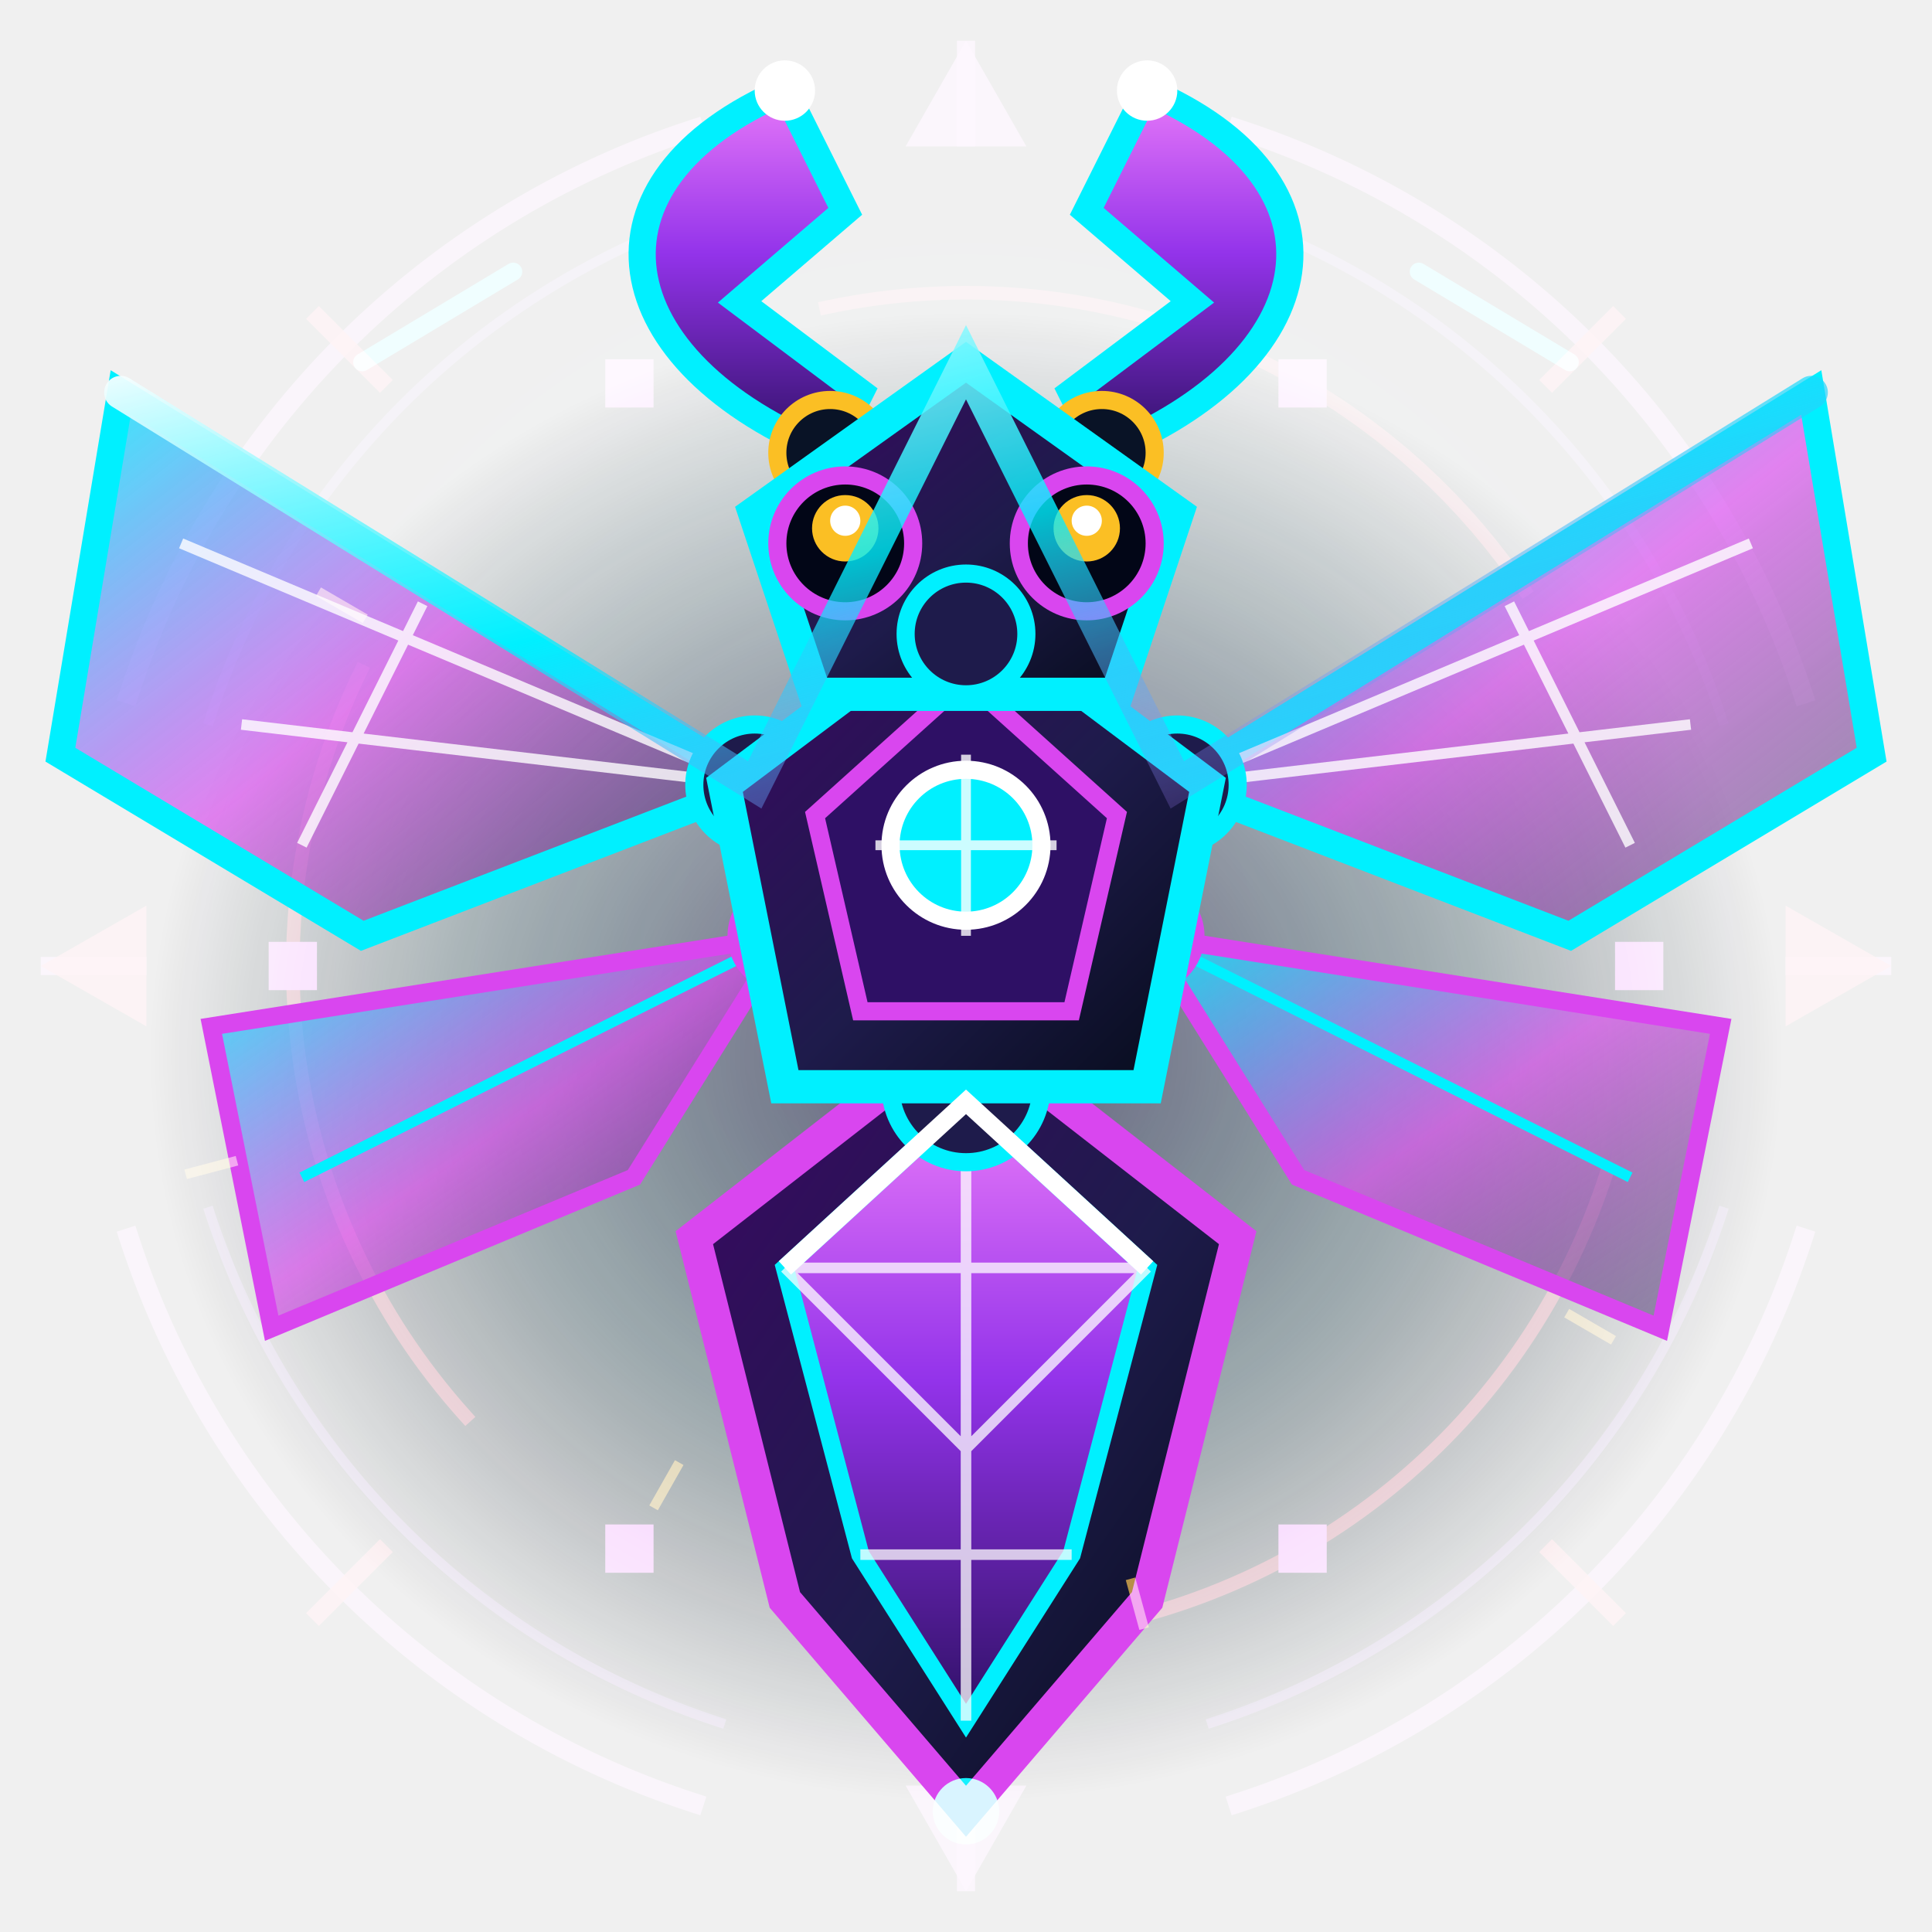
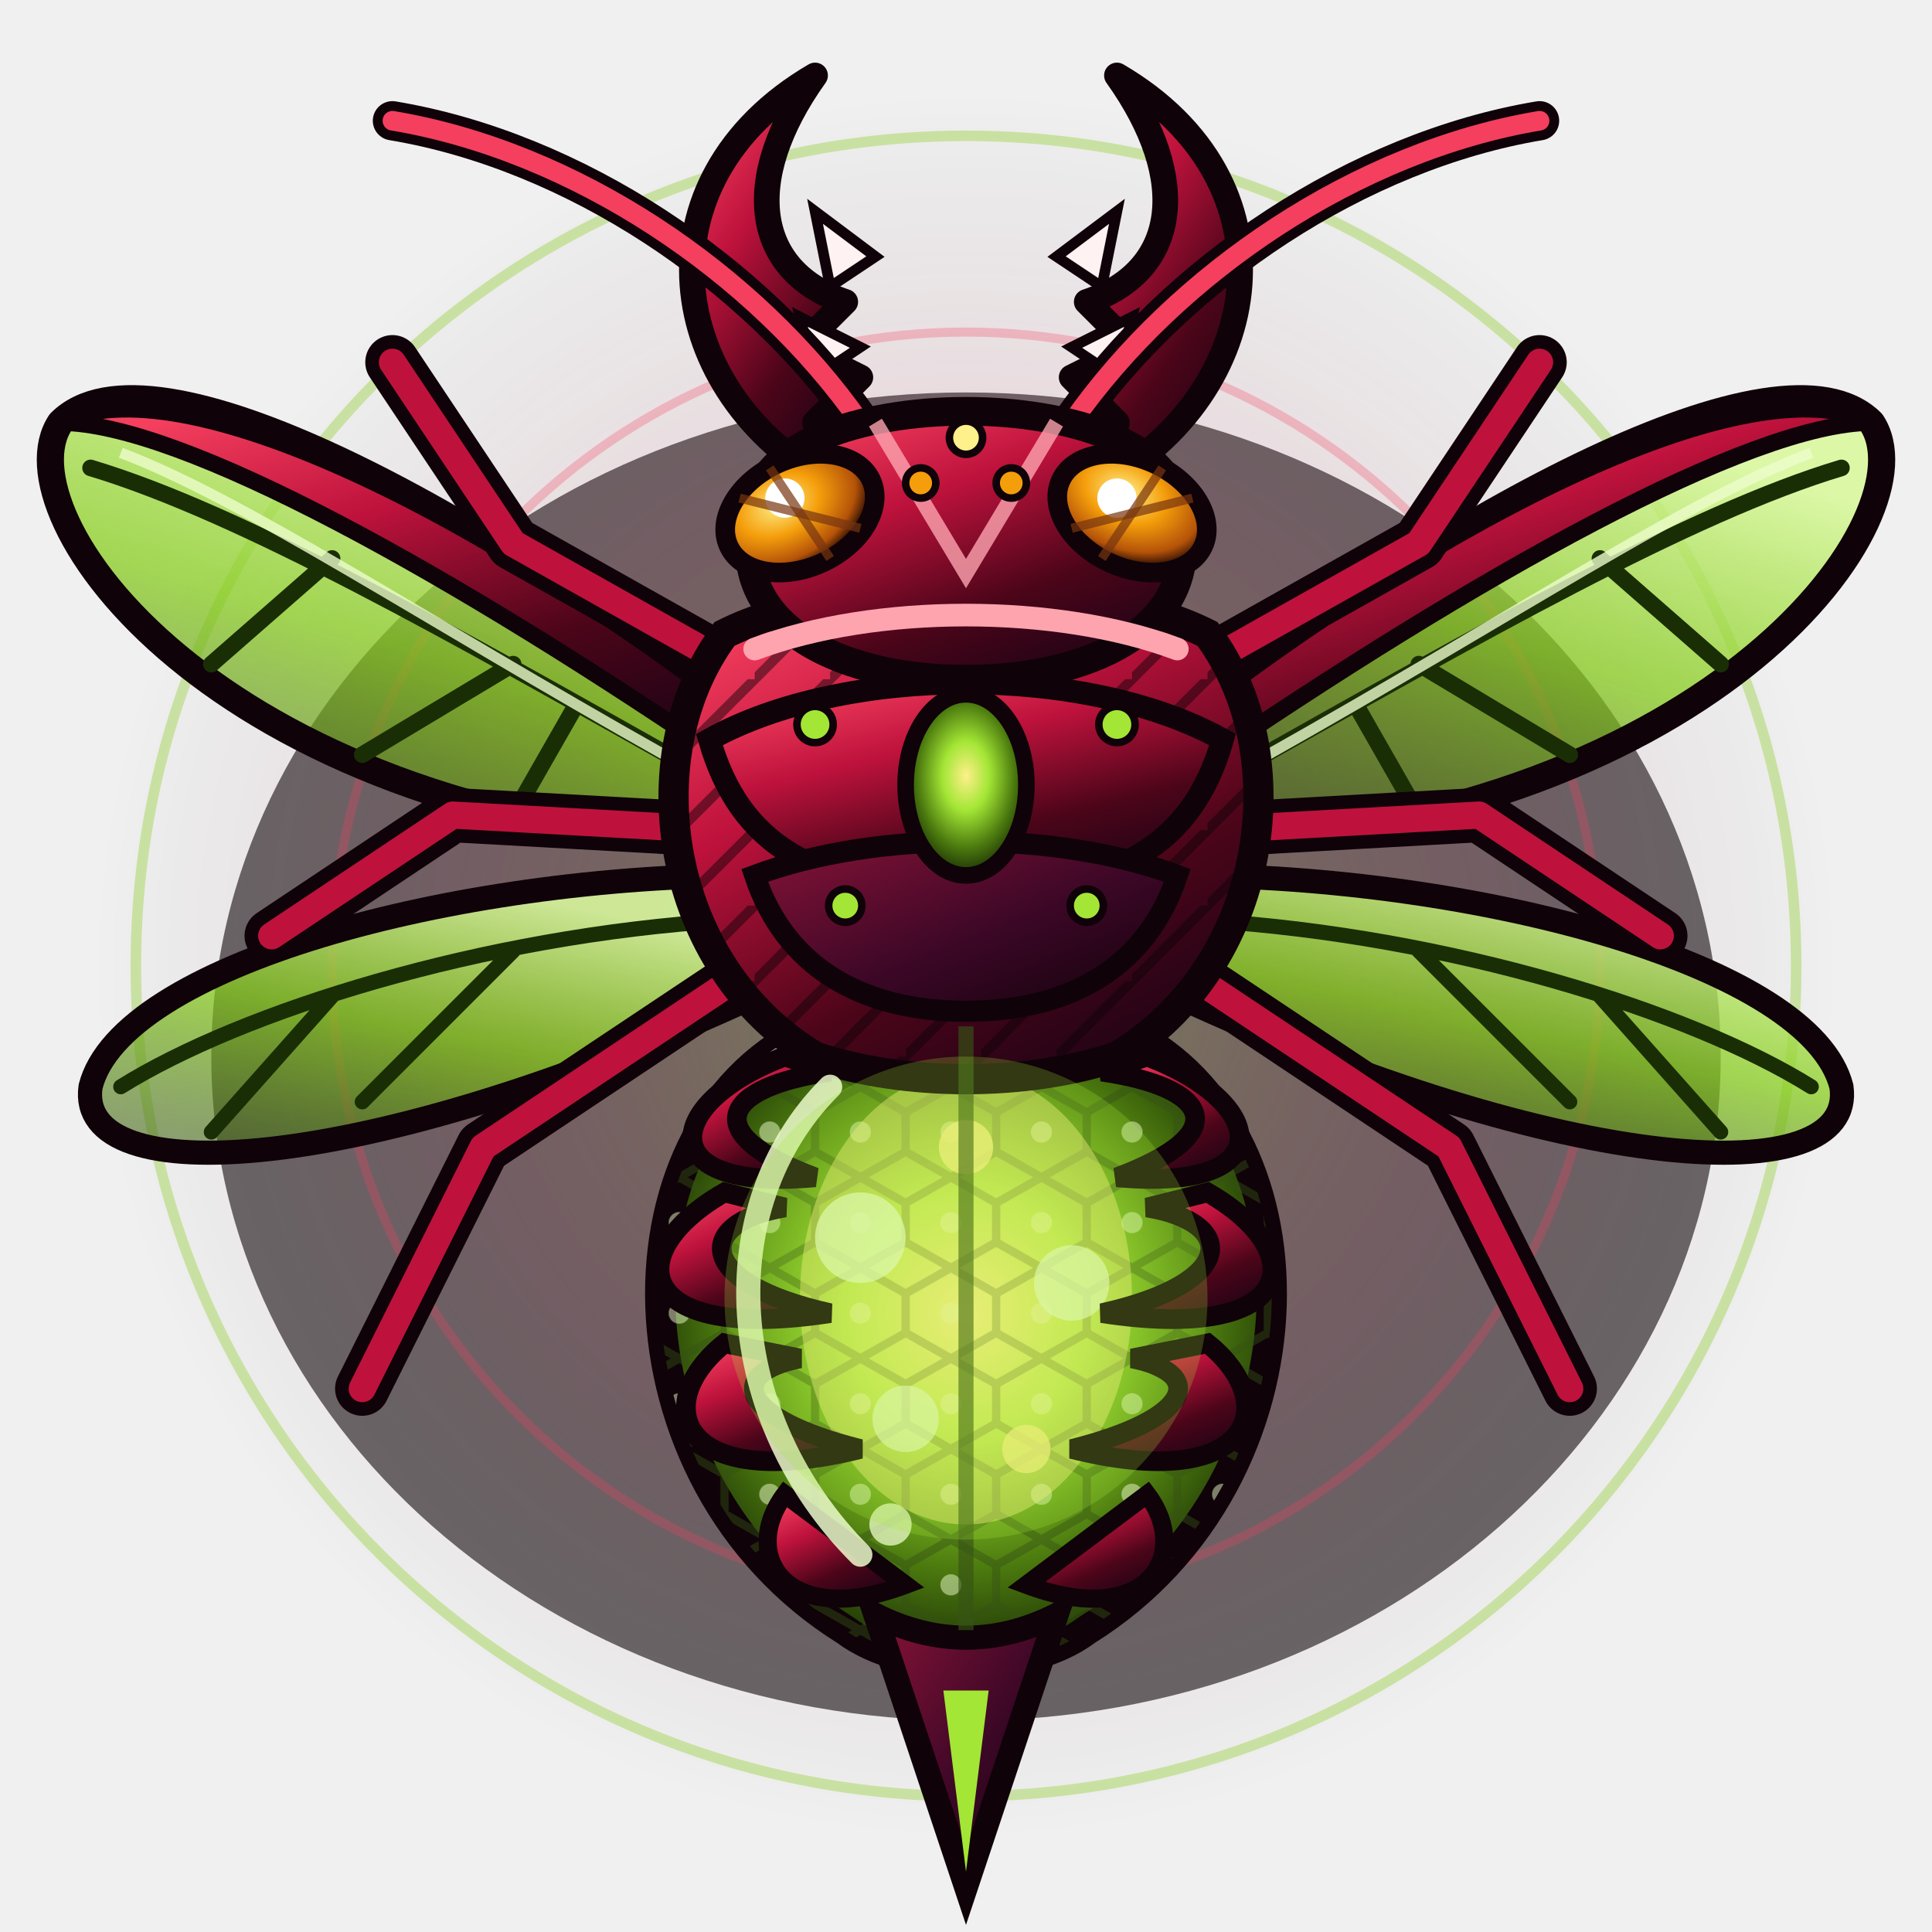
- <svg xmlns="http://www.w3.org/2000/svg" viewBox="0 0 128 128" fill="none" data-rig-id="enemy-swarm-rig" data-root-anchor="64,64" data-has-aura="true">
+ <svg xmlns="http://www.w3.org/2000/svg" viewBox="0 0 128 128" width="128" height="128">
  <defs>
-     <radialGradient id="es-cast-shadow" cx="50%" cy="50%" r="50%">
-       <stop offset="0%" stop-color="#020617" stop-opacity="0.72" />
-       <stop offset="60%" stop-color="#030712" stop-opacity="0.32" />
-       <stop offset="100%" stop-color="#030712" stop-opacity="0" />
+     <linearGradient id="esw-chitin" x1="20%" y1="0%" x2="80%" y2="100%">
+       <stop offset="0%" stop-color="#f43f5e" />
+       <stop offset="32%" stop-color="#be123c" />
+       <stop offset="68%" stop-color="#4c0519" />
+       <stop offset="100%" stop-color="#1a0315" />
+     </linearGradient>
+     <linearGradient id="esw-chitin-dark" x1="0%" y1="0%" x2="100%" y2="100%">
+       <stop offset="0%" stop-color="#881337" />
+       <stop offset="55%" stop-color="#3b0726" />
+       <stop offset="100%" stop-color="#0f0208" />
+     </linearGradient>
+     <radialGradient id="esw-acid-sac" cx="50%" cy="45%" r="55%">
+       <stop offset="0%" stop-color="#fef08a" />
+       <stop offset="35%" stop-color="#a3e635" />
+       <stop offset="72%" stop-color="#4d7c0f" />
+       <stop offset="100%" stop-color="#1a2e05" />
    </radialGradient>
-     <radialGradient id="es-aura-field" cx="50%" cy="50%" r="50%">
-       <stop offset="0%" stop-color="#d946ef" stop-opacity="0.28" />
-       <stop offset="55%" stop-color="#00f0ff" stop-opacity="0.12" />
-       <stop offset="100%" stop-color="#030712" stop-opacity="0" />
+     <linearGradient id="esw-wing-membrane" x1="50%" y1="0%" x2="0%" y2="100%">
+       <stop offset="0%" stop-color="#d9f99d" stop-opacity="0.88" />
+       <stop offset="45%" stop-color="#84cc16" stop-opacity="0.72" />
+       <stop offset="100%" stop-color="#365314" stop-opacity="0.55" />
+     </linearGradient>
+     <radialGradient id="esw-amber-eye" cx="40%" cy="35%" r="60%">
+       <stop offset="0%" stop-color="#fef08a" />
+       <stop offset="45%" stop-color="#f59e0b" />
+       <stop offset="85%" stop-color="#b45309" />
+       <stop offset="100%" stop-color="#451a03" />
    </radialGradient>
-     <linearGradient id="es-chitin-dark" x1="0%" y1="0%" x2="100%" y2="100%">
-       <stop offset="0%" stop-color="#3b0764" />
-       <stop offset="55%" stop-color="#1e1b4b" />
-       <stop offset="100%" stop-color="#050b18" />
-     </linearGradient>
-     <linearGradient id="es-prism-wing" x1="0%" y1="0%" x2="100%" y2="100%">
-       <stop offset="0%" stop-color="#00f0ff" stop-opacity="0.82" />
-       <stop offset="50%" stop-color="#d946ef" stop-opacity="0.65" />
-       <stop offset="100%" stop-color="#1e1b4b" stop-opacity="0.45" />
-     </linearGradient>
-     <linearGradient id="es-abdomen-facet" x1="50%" y1="0%" x2="50%" y2="100%">
-       <stop offset="0%" stop-color="#e879f9" />
-       <stop offset="45%" stop-color="#9333ea" />
-       <stop offset="100%" stop-color="#2e1065" />
-     </linearGradient>
-     <linearGradient id="es-rim-light" x1="0%" y1="0%" x2="100%" y2="100%">
-       <stop offset="0%" stop-color="#ffffff" stop-opacity="0.95" />
-       <stop offset="45%" stop-color="#00f0ff" stop-opacity="0.8" />
-       <stop offset="100%" stop-color="#d946ef" stop-opacity="0" />
-     </linearGradient>
+     <radialGradient id="esw-aura" cx="50%" cy="50%" r="50%">
+       <stop offset="0%" stop-color="#a3e635" stop-opacity="0.28" />
+       <stop offset="60%" stop-color="#be123c" stop-opacity="0.1" />
+       <stop offset="100%" stop-color="#0f0208" stop-opacity="0" />
+     </radialGradient>
+     <pattern id="esw-manga-hatch" width="5" height="5" patternUnits="userSpaceOnUse">
+       <path d="M 0 5 L 5 0 M -1 1 L 1 -1" stroke="#0f0208" stroke-width="0.65" opacity="0.48" />
+     </pattern>
+     <pattern id="esw-bio-honeycomb" width="6" height="6" patternUnits="userSpaceOnUse">
+       <polygon points="3,0 6,1.7 6,4.3 3,6 0,4.3 0,1.7" fill="none" stroke="#365314" stroke-width="0.55" opacity="0.45" />
+       <circle cx="3" cy="3" r="0.7" fill="#ecfccb" opacity="0.5" />
+     </pattern>
  </defs>
-   <g id="part-shadow-cast" data-pivot="64,68" data-parent="root" data-z-index="1" data-blend="multiply" style="mix-blend-mode: multiply">
-     <ellipse cx="64" cy="70" rx="54" ry="50" fill="url(#es-cast-shadow)" />
+   <g id="part-shadow-cast" data-pivot="64 68" data-parent="root" data-z-index="1" data-blend="multiply">
+     <ellipse cx="64" cy="70" rx="50" ry="44" fill="#090106" opacity="0.58" />
  </g>
-   <g id="part-aura-ring-outer" data-pivot="64,64" data-parent="root" data-z-index="4" data-blend="screen" data-motion="spin-cw" style="mix-blend-mode: screen">
-     <circle cx="64" cy="64" r="62" fill="url(#es-aura-field)" />
-     <path fill="none" stroke="#e879f9" stroke-width="1.3" stroke-opacity="0.72" d="M119.45,82.02 A58.3,58.3 0 0,1 82.02,119.45 M45.98,119.45 A58.3,58.3 0 0,1 8.55,82.02 M8.55,45.98 A58.3,58.3 0 0,1 45.98,8.55 M82.02,8.55 A58.3,58.3 0 0,1 119.45,45.98" stroke-linecap="square" />
-     <path fill="none" stroke="#a855f7" stroke-width="0.65" stroke-opacity="0.52" d="M114.12,80.29 A52.7,52.7 0 0,1 80.29,114.12 M47.71,114.12 A52.7,52.7 0 0,1 13.88,80.29 M13.88,47.71 A52.7,52.7 0 0,1 47.71,13.88 M80.29,13.88 A52.7,52.7 0 0,1 114.12,47.71" stroke-linecap="square" />
-     <line x1="118.3" y1="64" x2="125.3" y2="64" stroke="#e879f9" stroke-width="1.2" stroke-opacity="0.82" />
-     <line x1="102.4" y1="102.4" x2="107.3" y2="107.3" stroke="#f43f5e" stroke-width="1.2" stroke-opacity="0.82" />
-     <line x1="64" y1="118.3" x2="64" y2="125.3" stroke="#e879f9" stroke-width="1.2" stroke-opacity="0.82" />
-     <line x1="25.6" y1="102.4" x2="20.7" y2="107.3" stroke="#f43f5e" stroke-width="1.2" stroke-opacity="0.82" />
-     <line x1="9.7" y1="64" x2="2.7" y2="64" stroke="#e879f9" stroke-width="1.2" stroke-opacity="0.82" />
-     <line x1="25.6" y1="25.6" x2="20.7" y2="20.7" stroke="#f43f5e" stroke-width="1.2" stroke-opacity="0.82" />
-     <line x1="64" y1="9.7" x2="64" y2="2.7" stroke="#e879f9" stroke-width="1.2" stroke-opacity="0.82" />
-     <line x1="102.4" y1="25.6" x2="107.3" y2="20.7" stroke="#f43f5e" stroke-width="1.2" stroke-opacity="0.82" />
-     <polygon points="64,2.7 68,9.7 60,9.7" fill="#e879f9" fill-opacity="0.82" />
-     <polygon points="64,125.3 68,118.3 60,118.3" fill="#e879f9" fill-opacity="0.82" />
-     <polygon points="2.7,64 9.7,68 9.7,60" fill="#f43f5e" fill-opacity="0.82" />
-     <polygon points="125.3,64 118.3,68 118.3,60" fill="#f43f5e" fill-opacity="0.82" />
+   <g id="part-aura-ring-outer" data-pivot="64 64" data-parent="root" data-z-index="4" data-blend="screen">
+     <circle cx="64" cy="64" r="58" fill="url(#esw-aura)" />
+     <circle cx="64" cy="64" r="55" fill="none" stroke="#84cc16" stroke-width="0.7" opacity="0.35" />
  </g>
-   <g id="part-aura-ring-inner" data-pivot="64,64" data-parent="root" data-z-index="5" data-blend="screen" data-motion="spin-ccw" style="mix-blend-mode: screen">
-     <path fill="none" stroke="#f43f5e" stroke-width="0.9" stroke-opacity="0.68" d="M106.42,77.78 A44.6,44.6 0 0,1 67.11,108.49 M30.86,93.84 A44.6,44.6 0 0,1 23.91,44.45 M54.73,20.37 A44.6,44.6 0 0,1 100.98,39.06" stroke-linecap="square" />
-     <rect x="107" y="62.4" width="3.2" height="3.2" fill="#e879f9" />
-     <rect x="84.7" y="101" width="3.2" height="3.2" fill="#e879f9" />
-     <rect x="40.1" y="101" width="3.2" height="3.2" fill="#e879f9" />
-     <rect x="17.8" y="62.4" width="3.2" height="3.2" fill="#e879f9" />
-     <rect x="40.1" y="23.8" width="3.2" height="3.2" fill="#e879f9" />
-     <rect x="84.7" y="23.8" width="3.2" height="3.2" fill="#e879f9" />
+   <g id="part-aura-ring-inner" data-pivot="64 64" data-parent="root" data-z-index="5" data-blend="screen">
+     <circle cx="64" cy="64" r="42" fill="none" stroke="#f43f5e" stroke-width="0.6" opacity="0.28" />
  </g>
-   <g id="part-wing-outer-L" data-pivot="50,52" data-parent="part-torso-thorax" data-z-index="15" data-blend="normal" data-motion="flap-fast-left">
-     <polygon points="50,52 8,26 4,50 24,62" fill="url(#es-prism-wing)" stroke="#00f0ff" stroke-width="1.8" stroke-linejoin="miter" stroke-miterlimit="3" />
-     <path d="M50 52 L12 36 M50 52 L16 48 M28 40 L20 56" stroke="#ffffff" stroke-width="0.7" stroke-opacity="0.8" />
-     <circle cx="50" cy="52" r="4" fill="#1e1b4b" stroke="#00f0ff" stroke-width="1.2" />
+   <g id="part-wing-outer-L" data-pivot="50 52" data-parent="part-torso-thorax" data-z-index="15" data-blend="normal">
+     <path d="M 50 48 C 32 34, 10 22, 4 28 C 0 34, 14 54, 48 56 Z" fill="url(#esw-wing-membrane)" stroke="#0f0208" stroke-width="1.8" stroke-linejoin="round" />
+     <path d="M 50 48 C 32 34, 12 24, 4 28 C 12 28, 30 38, 49 51 Z" fill="url(#esw-chitin)" stroke="#0f0208" stroke-width="1.1" />
+     <path d="M 46 51 C 30 42, 16 34, 6 31 M 34 44 L 24 50 M 22 37 L 14 44 M 38 47 L 34 54" fill="none" stroke="#1a2e05" stroke-width="1.1" stroke-linecap="round" />
+     <path d="M 44 50 C 28 41, 16 33, 8 30" fill="none" stroke="#ecfccb" stroke-width="0.7" opacity="0.8" />
  </g>
-   <g id="part-wing-outer-R" data-pivot="78,52" data-parent="part-torso-thorax" data-z-index="15" data-blend="normal" data-motion="flap-fast-right">
-     <polygon points="78,52 120,26 124,50 104,62" fill="url(#es-prism-wing)" stroke="#00f0ff" stroke-width="1.8" stroke-linejoin="miter" stroke-miterlimit="3" />
-     <path d="M78 52 L116 36 M78 52 L112 48 M100 40 L108 56" stroke="#ffffff" stroke-width="0.7" stroke-opacity="0.8" />
-     <circle cx="78" cy="52" r="4" fill="#1e1b4b" stroke="#00f0ff" stroke-width="1.2" />
+   <g id="part-wing-outer-R" data-pivot="78 52" data-parent="part-torso-thorax" data-z-index="15" data-blend="normal">
+     <path d="M 78 48 C 96 34, 118 22, 124 28 C 128 34, 114 54, 80 56 Z" fill="url(#esw-wing-membrane)" stroke="#0f0208" stroke-width="1.8" stroke-linejoin="round" />
+     <path d="M 78 48 C 96 34, 116 24, 124 28 C 116 28, 98 38, 79 51 Z" fill="url(#esw-chitin)" stroke="#0f0208" stroke-width="1.1" />
+     <path d="M 82 51 C 98 42, 112 34, 122 31 M 94 44 L 104 50 M 106 37 L 114 44 M 90 47 L 94 54" fill="none" stroke="#1a2e05" stroke-width="1.1" stroke-linecap="round" />
+     <path d="M 84 50 C 100 41, 112 33, 120 30" fill="none" stroke="#ecfccb" stroke-width="0.7" opacity="0.8" />
  </g>
-   <g id="part-wing-inner-L" data-pivot="52,62" data-parent="part-torso-thorax" data-z-index="18" data-blend="normal" data-motion="flap-sub-left">
-     <polygon points="52,62 14,68 18,88 42,78" fill="url(#es-prism-wing)" stroke="#d946ef" stroke-width="1.2" />
-     <line x1="52" y1="62" x2="20" y2="78" stroke="#00f0ff" stroke-width="0.7" />
-     <circle cx="52" cy="62" r="3.2" fill="#1e1b4b" stroke="#d946ef" stroke-width="1.2" />
+   <g id="part-wing-inner-L" data-pivot="52 62" data-parent="part-torso-thorax" data-z-index="18" data-blend="normal">
+     <path d="M 50 58 C 30 58, 8 64, 6 72 C 5 79, 24 78, 50 66 Z" fill="url(#esw-wing-membrane)" stroke="#0f0208" stroke-width="1.6" stroke-linejoin="round" />
+     <path d="M 48 61 C 32 62, 16 67, 8 72 M 34 63 L 24 73 M 22 66 L 14 75" fill="none" stroke="#1a2e05" stroke-width="1" stroke-linecap="round" />
  </g>
-   <g id="part-wing-inner-R" data-pivot="76,62" data-parent="part-torso-thorax" data-z-index="18" data-blend="normal" data-motion="flap-sub-right">
-     <polygon points="76,62 114,68 110,88 86,78" fill="url(#es-prism-wing)" stroke="#d946ef" stroke-width="1.2" />
-     <line x1="76" y1="62" x2="108" y2="78" stroke="#00f0ff" stroke-width="0.7" />
-     <circle cx="76" cy="62" r="3.2" fill="#1e1b4b" stroke="#d946ef" stroke-width="1.2" />
+   <g id="part-wing-inner-R" data-pivot="76 62" data-parent="part-torso-thorax" data-z-index="18" data-blend="normal">
+     <path d="M 78 58 C 98 58, 120 64, 122 72 C 123 79, 104 78, 78 66 Z" fill="url(#esw-wing-membrane)" stroke="#0f0208" stroke-width="1.6" stroke-linejoin="round" />
+     <path d="M 80 61 C 96 62, 112 67, 120 72 M 94 63 L 104 73 M 106 66 L 114 75" fill="none" stroke="#1a2e05" stroke-width="1" stroke-linecap="round" />
  </g>
-   <g id="part-torso-abdomen" data-pivot="64,72" data-parent="part-torso-thorax" data-z-index="24" data-blend="normal" data-motion="sway-abdomen">
-     <polygon points="64,68 82,82 76,106 64,120 52,106 46,82" fill="url(#es-chitin-dark)" stroke="#d946ef" stroke-width="2.2" stroke-linejoin="miter" stroke-miterlimit="3" />
-     <polygon points="64,73 76,84 71,103 64,114 57,103 52,84" fill="url(#es-abdomen-facet)" stroke="#00f0ff" stroke-width="1.2" />
-     <path d="M64 73 L64 114 M52 84 L76 84 M57 103 L71 103 M52 84 L64 96 L76 84" stroke="#ffffff" stroke-width="0.7" stroke-opacity="0.75" />
-     <circle cx="64" cy="72" r="5" fill="#1e1b4b" stroke="#00f0ff" stroke-width="1.2" />
+   <g id="part-torso-abdomen" data-pivot="64 72" data-parent="part-torso-thorax" data-z-index="24" data-blend="normal">
+     <path d="M 54 68 C 40 74, 40 98, 56 108 C 60 111, 68 111, 72 108 C 88 98, 88 74, 74 68 Z" fill="url(#esw-acid-sac)" stroke="#0f0208" stroke-width="2" />
+     <path d="M 54 68 C 40 74, 40 98, 56 108 C 60 111, 68 111, 72 108 C 88 98, 88 74, 74 68 Z" fill="url(#esw-bio-honeycomb)" />
+     <ellipse cx="64" cy="86" rx="11" ry="15" fill="#fef08a" opacity="0.45" />
+     <circle cx="57" cy="82" r="3" fill="#ecfccb" opacity="0.75" />
+     <circle cx="71" cy="85" r="2.5" fill="#ecfccb" opacity="0.7" />
+     <circle cx="60" cy="94" r="2.2" fill="#ecfccb" opacity="0.65" />
+     <path d="M 52 70 C 44 73, 43 79, 54 78 C 46 75, 48 72, 55 71 Z" fill="url(#esw-chitin)" stroke="#0f0208" stroke-width="1.3" />
+     <path d="M 76 70 C 84 73, 85 79, 74 78 C 82 75, 80 72, 73 71 Z" fill="url(#esw-chitin)" stroke="#0f0208" stroke-width="1.3" />
+     <path d="M 48 79 C 41 83, 42 89, 55 87 C 46 85, 46 81, 52 80 Z" fill="url(#esw-chitin)" stroke="#0f0208" stroke-width="1.3" />
+     <path d="M 80 79 C 87 83, 86 89, 73 87 C 82 85, 82 81, 76 80 Z" fill="url(#esw-chitin)" stroke="#0f0208" stroke-width="1.3" />
+     <path d="M 48 89 C 43 93, 45 99, 57 96 C 49 94, 48 91, 53 90 Z" fill="url(#esw-chitin)" stroke="#0f0208" stroke-width="1.3" />
+     <path d="M 80 89 C 85 93, 83 99, 71 96 C 79 94, 80 91, 75 90 Z" fill="url(#esw-chitin)" stroke="#0f0208" stroke-width="1.3" />
+     <path d="M 52 99 C 49 103, 52 108, 60 105 Z" fill="url(#esw-chitin)" stroke="#0f0208" stroke-width="1.2" />
+     <path d="M 76 99 C 79 103, 76 108, 68 105 Z" fill="url(#esw-chitin)" stroke="#0f0208" stroke-width="1.2" />
+     <path d="M 58 107 L 64 125 L 70 107 C 66 109, 62 109, 58 107 Z" fill="url(#esw-chitin-dark)" stroke="#0f0208" stroke-width="1.6" />
+     <polygon points="62.5,112 64,124 65.5,112" fill="#a3e635" />
  </g>
-   <g id="part-torso-thorax" data-pivot="64,56" data-parent="root" data-z-index="30" data-blend="normal">
-     <polygon points="64,40 80,52 76,72 52,72 48,52" fill="url(#es-chitin-dark)" stroke="#00f0ff" stroke-width="2.2" stroke-linejoin="miter" stroke-miterlimit="3" />
-     <polygon points="64,45 74,54 71,67 57,67 54,54" fill="#2e1065" stroke="#d946ef" stroke-width="1.2" />
-     <circle cx="64" cy="56" r="5" fill="#00f0ff" stroke="#ffffff" stroke-width="1.2" />
-     <path d="M 58 56 H 70 M 64 50 V 62" stroke="#ffffff" stroke-width="0.65" stroke-opacity="0.8" />
+   <g id="part-torso-thorax" data-pivot="64 56" data-parent="root" data-z-index="30" data-blend="normal">
+     <path d="M 50 45 L 34 36 L 26 24" fill="none" stroke="#0f0208" stroke-width="3.6" stroke-linecap="round" stroke-linejoin="round" />
+     <path d="M 50 45 L 34 36 L 26 24" fill="none" stroke="#be123c" stroke-width="1.8" stroke-linecap="round" stroke-linejoin="round" />
+     <path d="M 78 45 L 94 36 L 102 24" fill="none" stroke="#0f0208" stroke-width="3.6" stroke-linecap="round" stroke-linejoin="round" />
+     <path d="M 78 45 L 94 36 L 102 24" fill="none" stroke="#be123c" stroke-width="1.8" stroke-linecap="round" stroke-linejoin="round" />
+     <path d="M 48 55 L 30 54 L 18 62" fill="none" stroke="#0f0208" stroke-width="3.6" stroke-linecap="round" stroke-linejoin="round" />
+     <path d="M 48 55 L 30 54 L 18 62" fill="none" stroke="#be123c" stroke-width="1.8" stroke-linecap="round" stroke-linejoin="round" />
+     <path d="M 80 55 L 98 54 L 110 62" fill="none" stroke="#0f0208" stroke-width="3.6" stroke-linecap="round" stroke-linejoin="round" />
+     <path d="M 80 55 L 98 54 L 110 62" fill="none" stroke="#be123c" stroke-width="1.8" stroke-linecap="round" stroke-linejoin="round" />
+     <path d="M 50 64 L 32 76 L 24 92" fill="none" stroke="#0f0208" stroke-width="3.6" stroke-linecap="round" stroke-linejoin="round" />
+     <path d="M 50 64 L 32 76 L 24 92" fill="none" stroke="#be123c" stroke-width="1.8" stroke-linecap="round" stroke-linejoin="round" />
+     <path d="M 78 64 L 96 76 L 104 92" fill="none" stroke="#0f0208" stroke-width="3.6" stroke-linecap="round" stroke-linejoin="round" />
+     <path d="M 78 64 L 96 76 L 104 92" fill="none" stroke="#be123c" stroke-width="1.8" stroke-linecap="round" stroke-linejoin="round" />
+     <path d="M 48 42 C 42 50, 44 64, 54 70 C 60 72, 68 72, 74 70 C 84 64, 86 50, 80 42 C 72 38, 56 38, 48 42 Z" fill="url(#esw-chitin)" stroke="#0f0208" stroke-width="2" />
+     <path d="M 48 42 C 42 50, 44 64, 54 70 C 60 72, 68 72, 74 70 C 84 64, 86 50, 80 42 Z" fill="url(#esw-manga-hatch)" />
+     <path d="M 47 49 C 56 44, 72 44, 81 49 C 79 56, 74 59, 64 59 C 54 59, 49 56, 47 49 Z" fill="url(#esw-chitin)" stroke="#0f0208" stroke-width="1.5" />
+     <path d="M 50 58 C 58 55, 70 55, 78 58 C 76 64, 71 67, 64 67 C 57 67, 52 64, 50 58 Z" fill="url(#esw-chitin-dark)" stroke="#0f0208" stroke-width="1.4" />
+     <ellipse cx="64" cy="52" rx="4" ry="6" fill="url(#esw-acid-sac)" stroke="#0f0208" stroke-width="1.1" />
  </g>
-   <g id="part-mandible-L" data-pivot="55,30" data-parent="part-torso-head" data-z-index="35" data-blend="normal" data-motion="bite-left">
-     <path d="M55 30 C40 24 38 12 52 6 L56 14 L49 20 L57 26 Z" fill="url(#es-abdomen-facet)" stroke="#00f0ff" stroke-width="1.8" stroke-linejoin="miter" stroke-miterlimit="3" />
-     <circle cx="55" cy="30" r="3.5" fill="#091326" stroke="#fbbf24" stroke-width="1.2" />
+   <g id="part-mandible-L" data-pivot="55 30" data-parent="part-torso-head" data-z-index="35" data-blend="normal">
+     <path d="M 55 32 C 44 26, 42 12, 54 5 C 49 12, 50 18, 56 20 L 53 23 L 57 25 L 54 28 Z" fill="url(#esw-chitin)" stroke="#0f0208" stroke-width="1.7" stroke-linejoin="round" />
+     <polygon points="54,14 58,17 55,19" fill="#fef2f2" stroke="#0f0208" stroke-width="0.7" />
+     <polygon points="53,21 57,23 54,25" fill="#fef2f2" stroke="#0f0208" stroke-width="0.7" />
  </g>
-   <g id="part-mandible-R" data-pivot="73,30" data-parent="part-torso-head" data-z-index="35" data-blend="normal" data-motion="bite-right">
-     <path d="M73 30 C88 24 90 12 76 6 L72 14 L79 20 L71 26 Z" fill="url(#es-abdomen-facet)" stroke="#00f0ff" stroke-width="1.8" stroke-linejoin="miter" stroke-miterlimit="3" />
-     <circle cx="73" cy="30" r="3.5" fill="#091326" stroke="#fbbf24" stroke-width="1.2" />
+   <g id="part-mandible-R" data-pivot="73 30" data-parent="part-torso-head" data-z-index="35" data-blend="normal">
+     <path d="M 73 32 C 84 26, 86 12, 74 5 C 79 12, 78 18, 72 20 L 75 23 L 71 25 L 74 28 Z" fill="url(#esw-chitin)" stroke="#0f0208" stroke-width="1.7" stroke-linejoin="round" />
+     <polygon points="74,14 70,17 73,19" fill="#fef2f2" stroke="#0f0208" stroke-width="0.7" />
+     <polygon points="75,21 71,23 74,25" fill="#fef2f2" stroke="#0f0208" stroke-width="0.7" />
  </g>
-   <g id="part-torso-head" data-pivot="64,42" data-parent="part-torso-thorax" data-z-index="38" data-blend="normal" data-motion="head-track">
-     <polygon points="64,24 78,34 74,46 54,46 50,34" fill="url(#es-chitin-dark)" stroke="#00f0ff" stroke-width="2.2" />
-     <circle cx="56" cy="36" r="4.5" fill="#020617" stroke="#d946ef" stroke-width="1.2" />
-     <circle cx="72" cy="36" r="4.5" fill="#020617" stroke="#d946ef" stroke-width="1.2" />
-     <circle cx="64" cy="42" r="4" fill="#1e1b4b" stroke="#00f0ff" stroke-width="1.2" />
+   <g id="part-torso-head" data-pivot="64 42" data-parent="part-torso-thorax" data-z-index="38" data-blend="normal">
+     <path d="M 57 28 C 50 18, 38 10, 26 8" fill="none" stroke="#0f0208" stroke-width="2.6" stroke-linecap="round" />
+     <path d="M 57 28 C 50 18, 38 10, 26 8" fill="none" stroke="#f43f5e" stroke-width="1.3" stroke-linecap="round" />
+     <path d="M 71 28 C 78 18, 90 10, 102 8" fill="none" stroke="#0f0208" stroke-width="2.6" stroke-linecap="round" />
+     <path d="M 71 28 C 78 18, 90 10, 102 8" fill="none" stroke="#f43f5e" stroke-width="1.3" stroke-linecap="round" />
+     <path d="M 50 34 C 50 25, 78 25, 78 34 C 80 41, 73 45, 64 45 C 55 45, 48 41, 50 34 Z" fill="url(#esw-chitin)" stroke="#0f0208" stroke-width="1.9" />
+     <path d="M 58 28 L 64 38 L 70 28" fill="none" stroke="#fda4af" stroke-width="1" opacity="0.8" />
  </g>
-   <g id="part-eye-pupils" data-pivot="64,36" data-parent="part-torso-head" data-z-index="42" data-blend="normal" data-motion="pupil-track">
-     <circle cx="56" cy="35" r="2.2" fill="#fbbf24" />
-     <circle cx="56" cy="34.5" r="1" fill="#ffffff" />
-     <circle cx="72" cy="35" r="2.2" fill="#fbbf24" />
-     <circle cx="72" cy="34.5" r="1" fill="#ffffff" />
+   <g id="part-eye-pupils" data-pivot="64 36" data-parent="part-torso-head" data-z-index="42" data-blend="normal">
+     <ellipse cx="53" cy="34" rx="5.2" ry="3.6" transform="rotate(-25 53 34)" fill="url(#esw-amber-eye)" stroke="#0f0208" stroke-width="1.3" />
+     <ellipse cx="75" cy="34" rx="5.2" ry="3.6" transform="rotate(25 75 34)" fill="url(#esw-amber-eye)" stroke="#0f0208" stroke-width="1.3" />
+     <circle cx="52" cy="33" r="1.3" fill="#ffffff" />
+     <circle cx="74" cy="33" r="1.3" fill="#ffffff" />
+     <line x1="49" y1="33" x2="57" y2="35" stroke="#78350f" stroke-width="0.6" opacity="0.7" />
+     <line x1="51" y1="31" x2="55" y2="37" stroke="#78350f" stroke-width="0.6" opacity="0.7" />
+     <line x1="71" y1="35" x2="79" y2="33" stroke="#78350f" stroke-width="0.6" opacity="0.7" />
+     <line x1="73" y1="37" x2="77" y2="31" stroke="#78350f" stroke-width="0.6" opacity="0.7" />
+     <circle cx="61" cy="32" r="1" fill="#f59e0b" stroke="#0f0208" stroke-width="0.5" />
+     <circle cx="67" cy="32" r="1" fill="#f59e0b" stroke="#0f0208" stroke-width="0.5" />
+     <circle cx="64" cy="29" r="1.1" fill="#fef08a" stroke="#0f0208" stroke-width="0.5" />
+     <circle cx="54" cy="48" r="1.2" fill="#a3e635" stroke="#0f0208" stroke-width="0.5" />
+     <circle cx="74" cy="48" r="1.2" fill="#a3e635" stroke="#0f0208" stroke-width="0.5" />
+     <circle cx="56" cy="60" r="1.1" fill="#a3e635" stroke="#0f0208" stroke-width="0.5" />
+     <circle cx="72" cy="60" r="1.1" fill="#a3e635" stroke="#0f0208" stroke-width="0.5" />
+     <circle cx="64" cy="76" r="1.8" fill="#fef08a" opacity="0.8" />
+     <circle cx="68" cy="96" r="1.6" fill="#fef08a" opacity="0.75" />
+     <circle cx="59" cy="101" r="1.4" fill="#ecfccb" opacity="0.75" />
+     <line x1="64" y1="68" x2="64" y2="108" stroke="#365314" stroke-width="1" opacity="0.65" />
  </g>
-   <g id="part-light-rim-swarm" data-pivot="64,64" data-parent="part-torso-thorax" data-z-index="45" data-blend="plus-lighter" style="mix-blend-mode: plus-lighter">
-     <path d="M8 26 L50 52 L64 24 L78 52 L120 26" stroke="url(#es-rim-light)" stroke-width="2.2" stroke-linecap="round" />
-     <path d="M52 84 L64 73 L76 84" stroke="#ffffff" stroke-width="1.2" />
+   <g id="part-light-rim-swarm" data-pivot="64 64" data-parent="part-torso-thorax" data-z-index="45" data-blend="plus-lighter">
+     <path d="M 50 43 C 58 40, 70 40, 78 43" fill="none" stroke="#fda4af" stroke-width="1.5" stroke-linecap="round" />
+     <path d="M 55 72 C 47 80, 48 94, 57 103" fill="none" stroke="#ecfccb" stroke-width="1.6" stroke-linecap="round" opacity="0.85" />
  </g>
-   <g id="part-aura-corona-top" data-pivot="64,64" data-parent="root" data-z-index="65" data-blend="screen" data-motion="pulse-breathe" style="mix-blend-mode: screen">
-     <path d="M24 24 L34 18 M104 24 L94 18" stroke="#00f0ff" stroke-width="1.2" stroke-linecap="round" />
-     <circle cx="52" cy="6" r="2" fill="#ffffff" />
-     <circle cx="76" cy="6" r="2" fill="#ffffff" />
-     <circle cx="64" cy="120" r="2.2" fill="#00f0ff" />
-     <path d="M103.8 87 L106.9 88.8" stroke="#fbbf24" stroke-width="0.65" stroke-opacity="0.7" />
-     <path d="M74.9 104.6 L75.8 107.9" stroke="#fbbf24" stroke-width="0.65" stroke-opacity="0.7" />
-     <path d="M45 96.9 L43.3 99.9" stroke="#fbbf24" stroke-width="0.65" stroke-opacity="0.7" />
-     <path d="M15.7 76.9 L12.3 77.8" stroke="#fbbf24" stroke-width="0.65" stroke-opacity="0.7" />
-     <path d="M24.2 41 L21.1 39.2" stroke="#fbbf24" stroke-width="0.65" stroke-opacity="0.7" />
+   <g id="part-aura-corona-top" data-pivot="64 64" data-parent="root" data-z-index="65" data-blend="screen">
+     <circle cx="64" cy="86" r="16" fill="#a3e635" opacity="0.24" />
  </g>
</svg>
